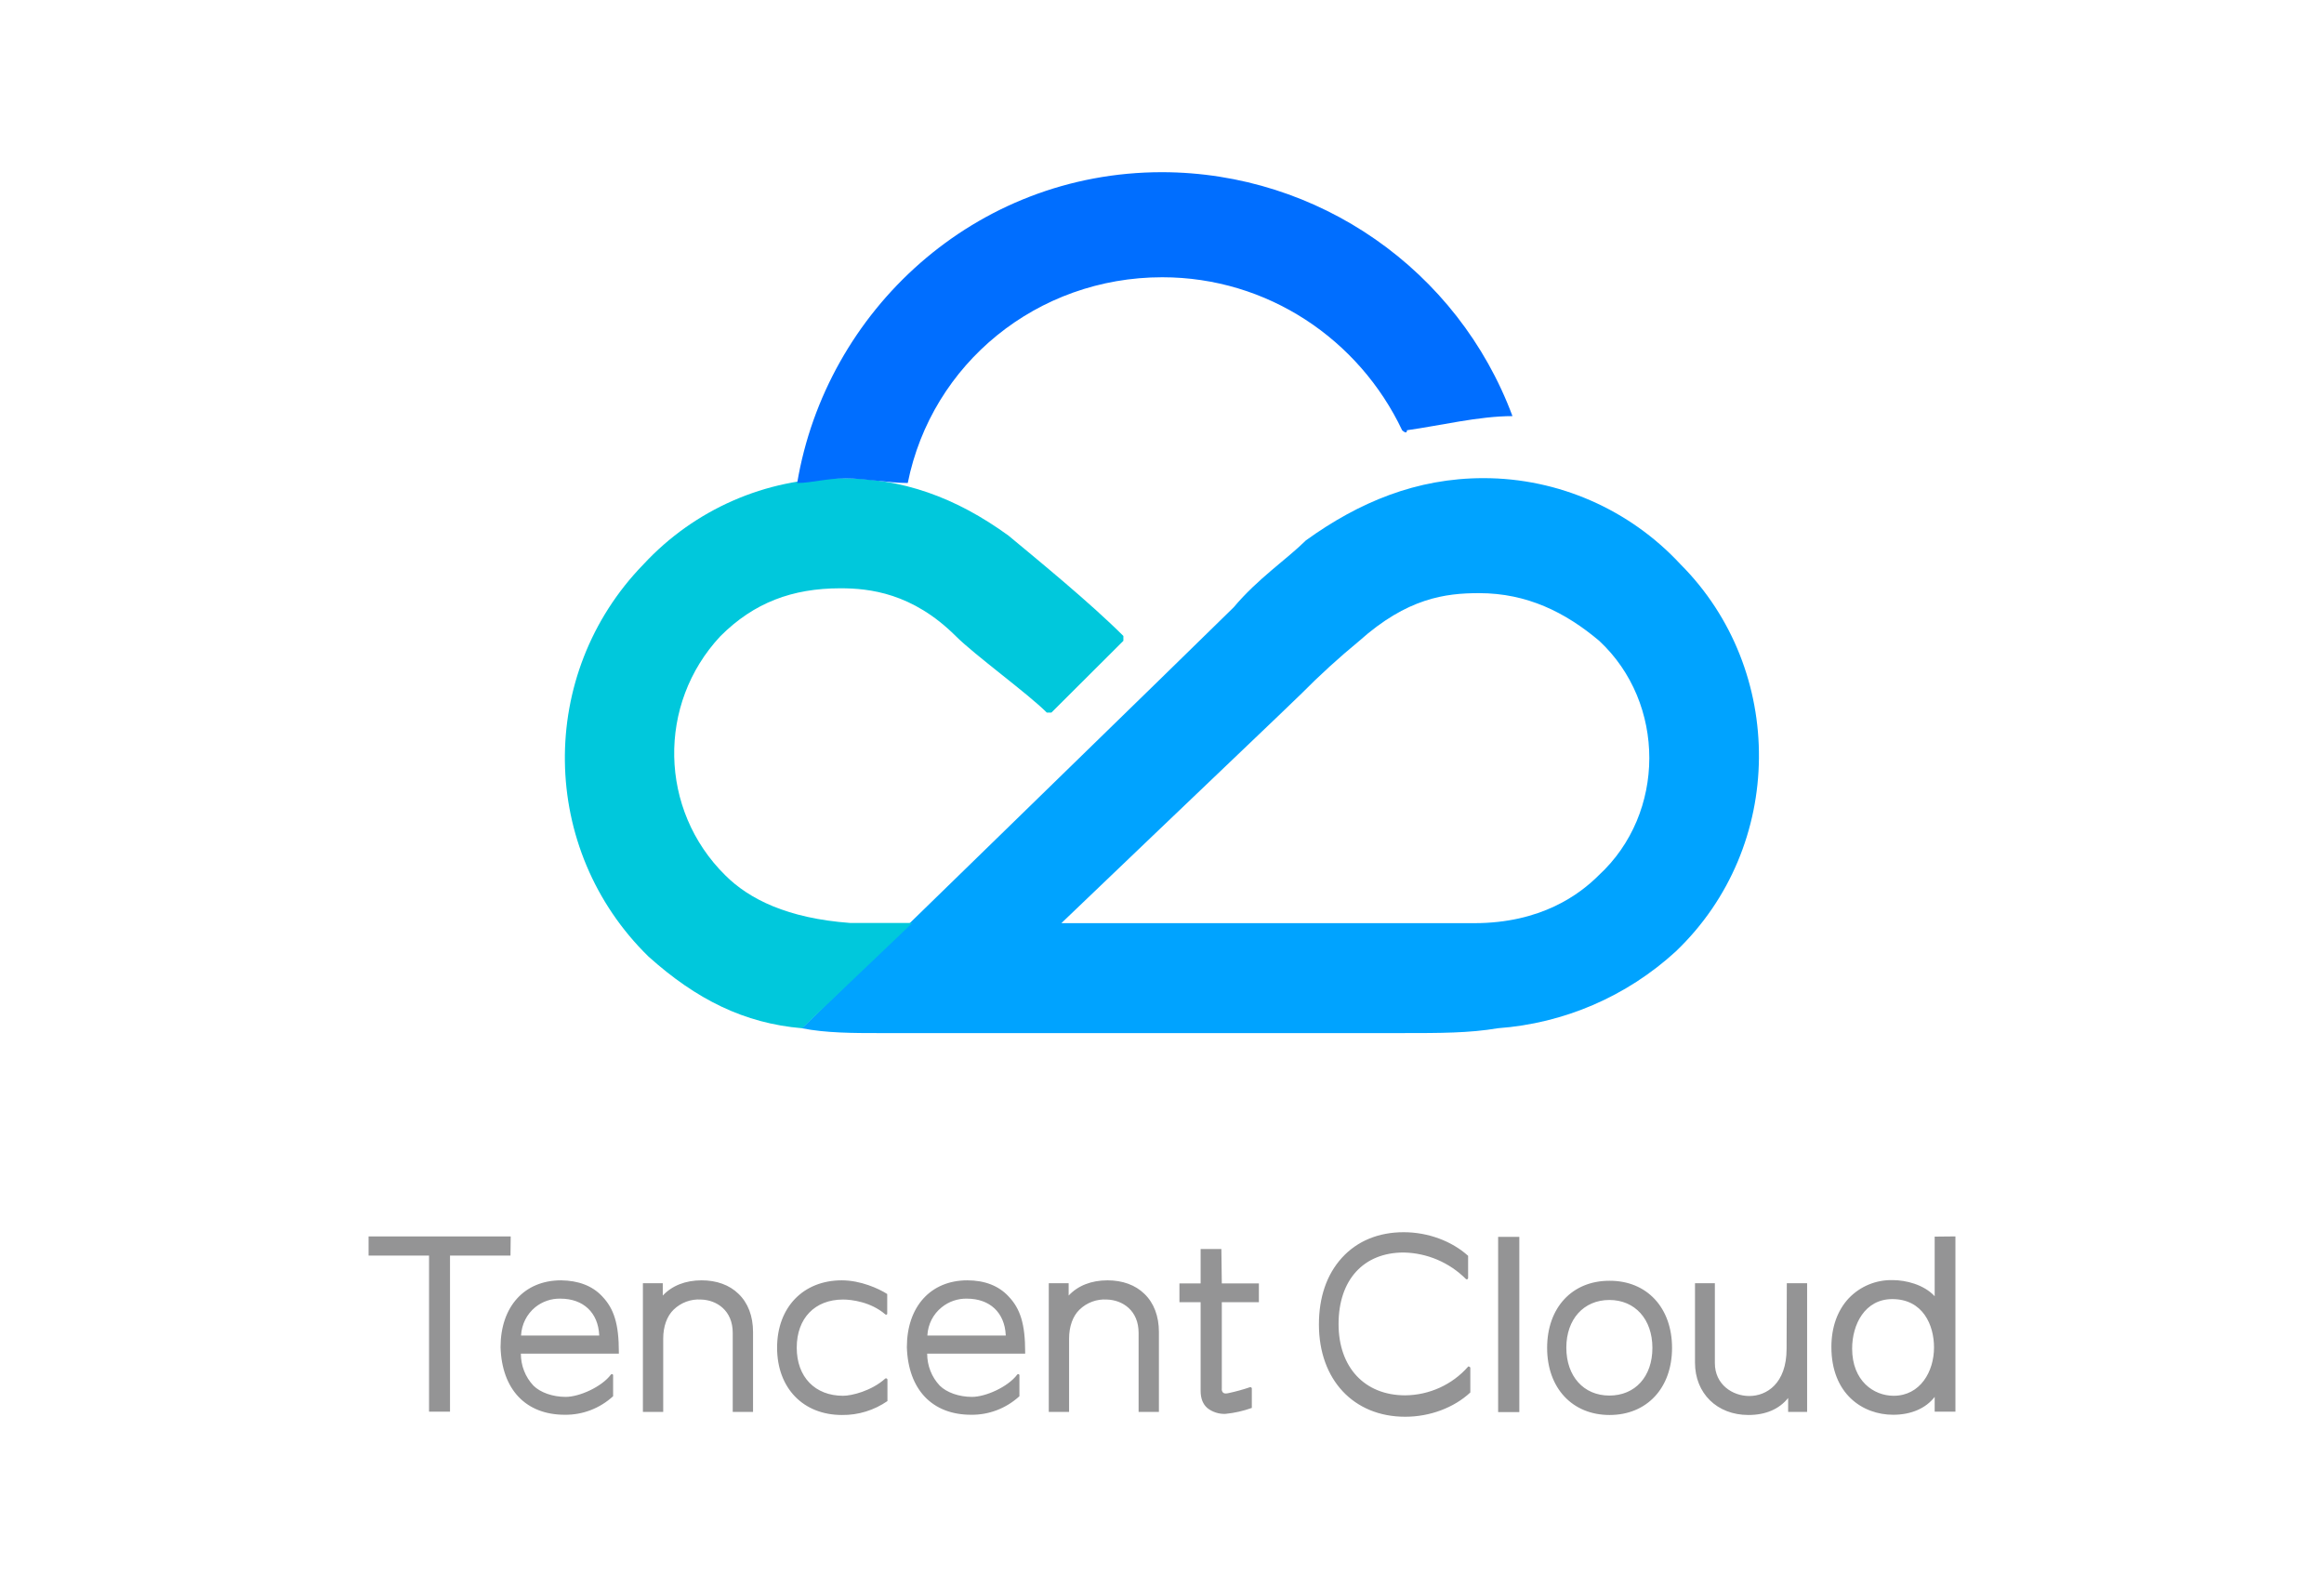
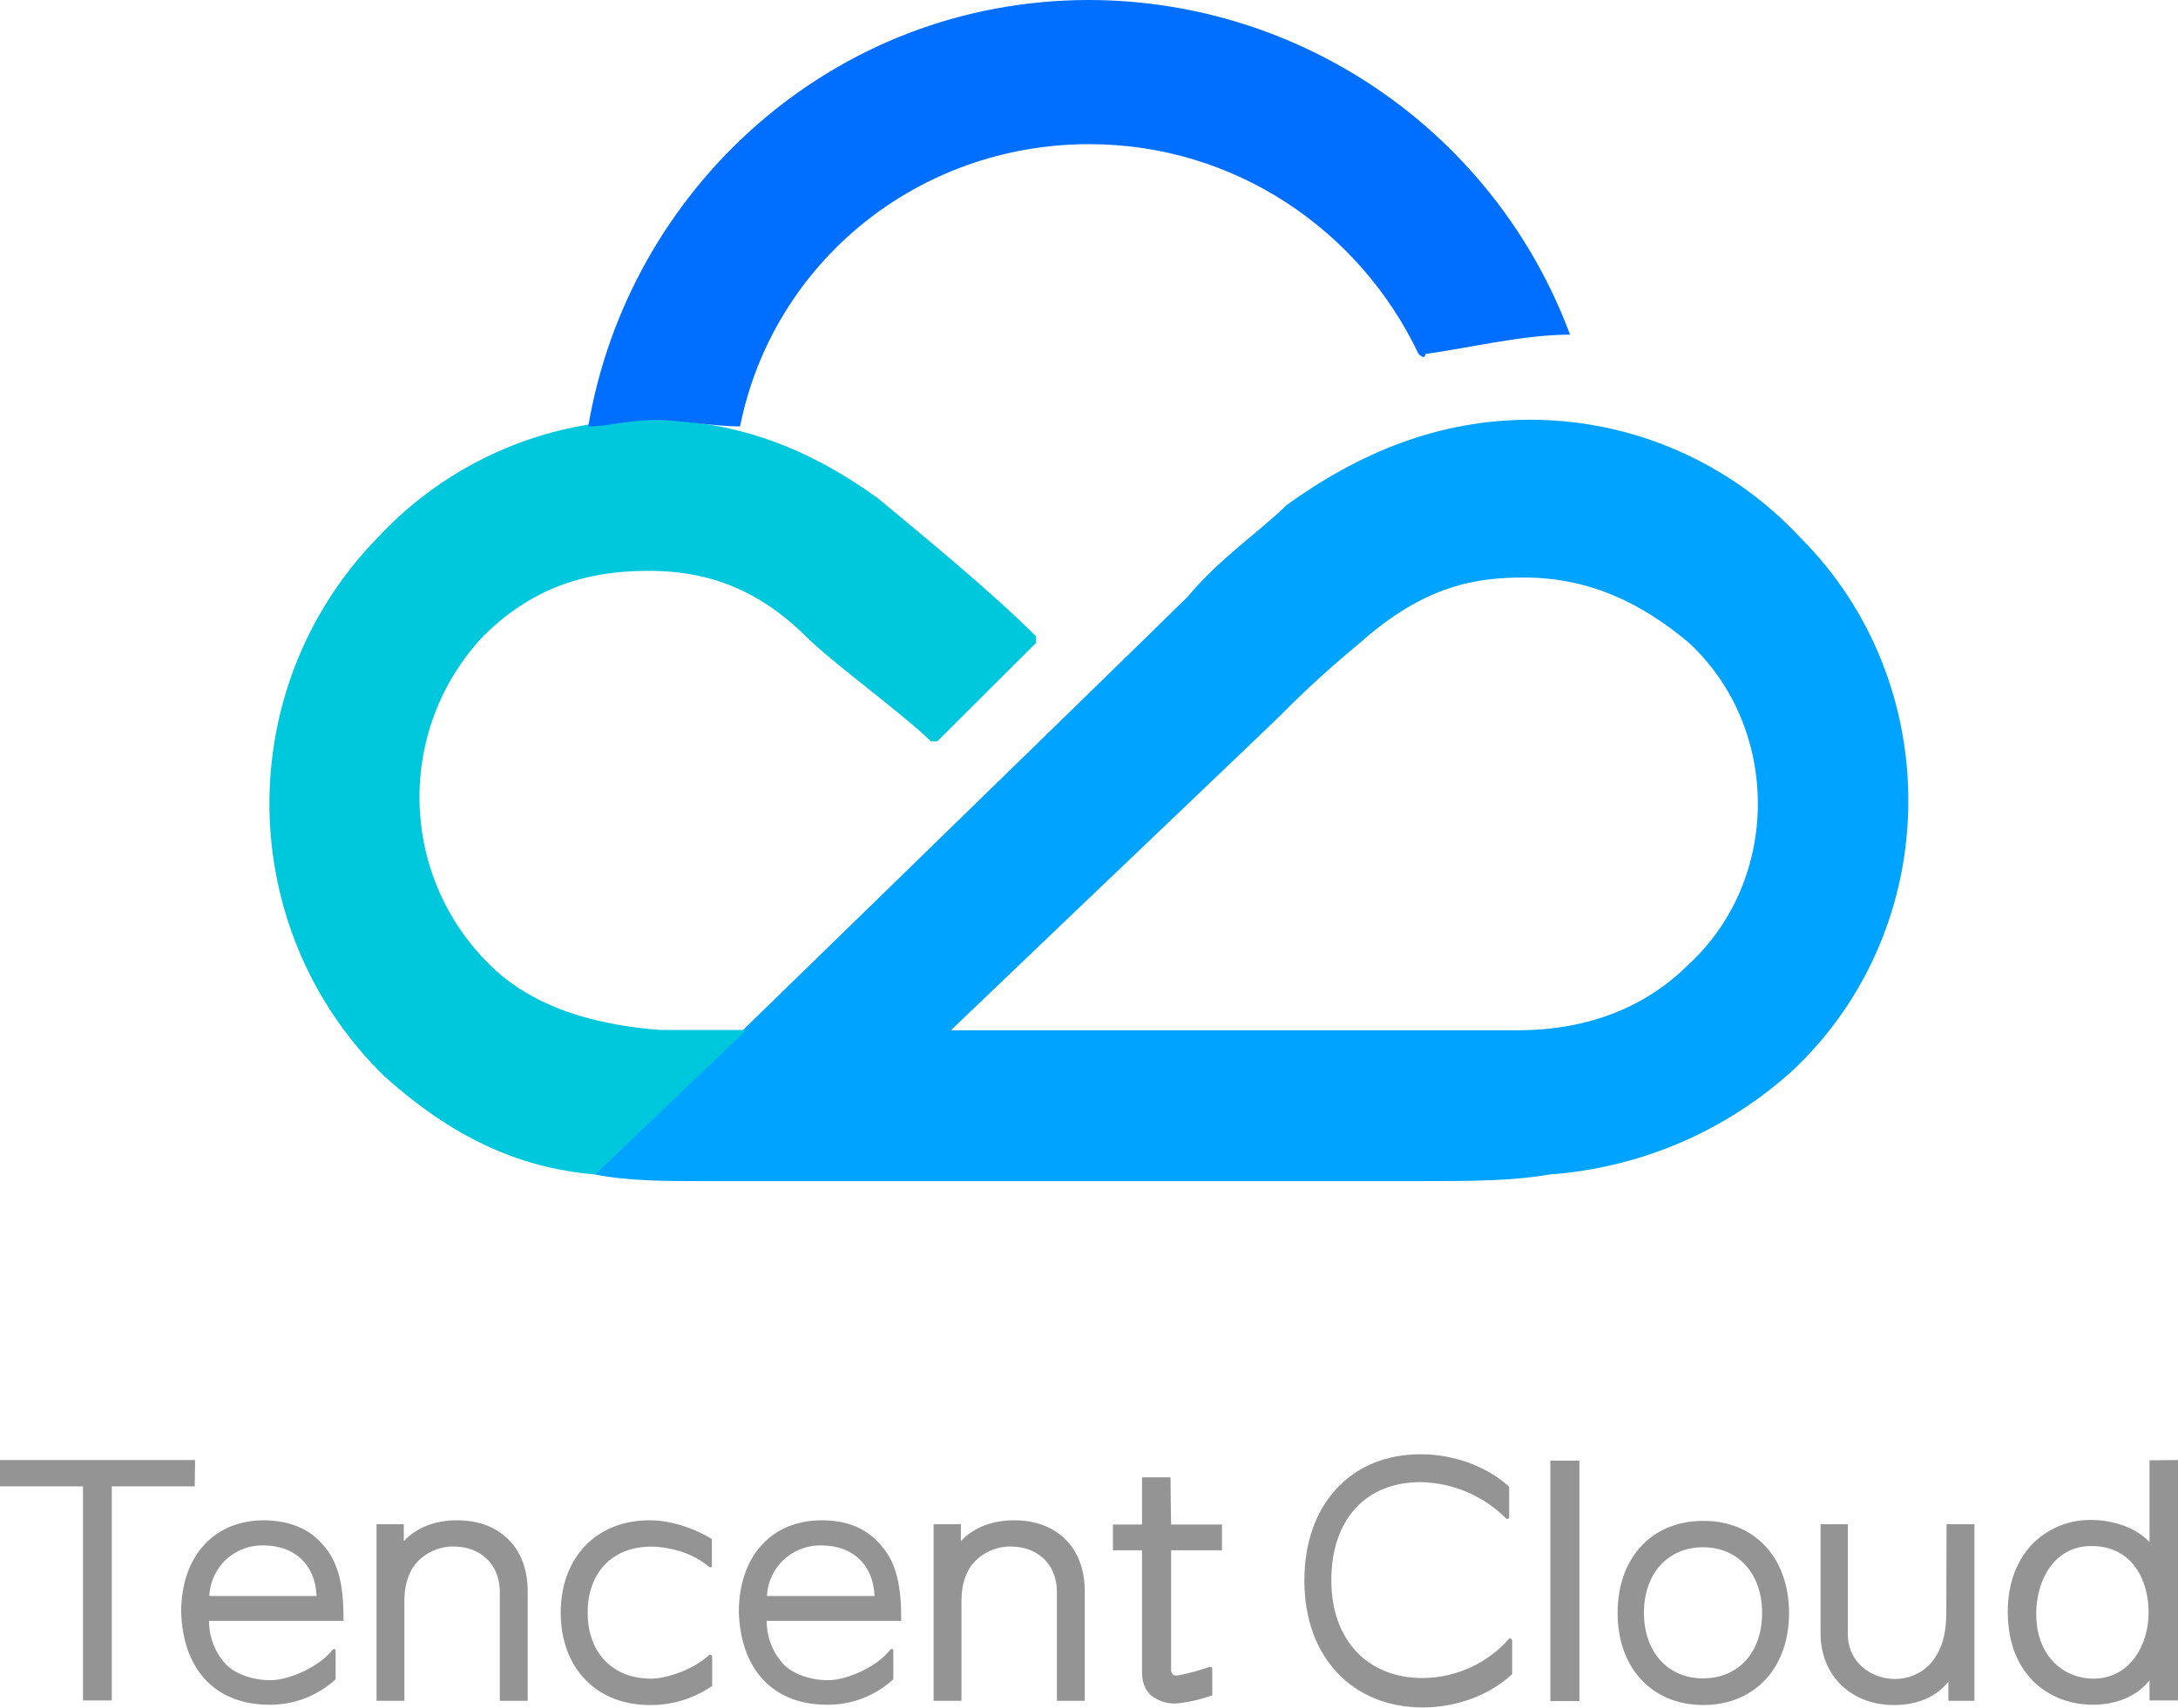
- <svg xmlns="http://www.w3.org/2000/svg" version="1.0" id="Layer_1" x="0px" y="0px" viewBox="0 0 1053 719.6" style="enable-background:new 0 0 1053 719.6;" xml:space="preserve">
+ <svg xmlns="http://www.w3.org/2000/svg" version="1.0" id="Layer_1" x="0px" y="0px" viewBox="167.00 78.00 719.00 563.80" style="enable-background:new 0 0 1053 719.6;" xml:space="preserve">
  <style type="text/css">
	.st0{fill:#949495;}
	.st1{fill:#00A3FF;}
	.st2{fill:#00C8DC;}
	.st3{fill:#006EFF;}
</style>
  <path class="st0" d="M665.2,619.1c-7.2,8.2-17.6,12.9-28.5,13c-18.4,0-30.2-12.7-30.2-32.3c0-20,11.3-32.4,29.5-32.4  c10.6,0.2,20.7,4.5,28.2,12c0.2,0.2,0.6,0.2,0.8,0c0,0,0,0,0,0c0.1-0.1,0.2-0.3,0.2-0.4v-10.1c-7.4-6.7-18.2-10.7-29.2-10.7  c-11.4,0-21.1,4-28,11.6s-10.4,17.9-10.4,30.2c0,25,15.7,41.8,39.1,41.8c11.2,0,22.1-4.1,29.5-11v-11.1c0-0.3-0.3-0.6-0.6-0.6  C665.5,618.9,665.3,619,665.2,619.1 M231.4,560.1H167v8.7h27.4v70.7h9.5v-70.7h27.4L231.4,560.1z M858,632.3  c-9,0-18.8-6.7-18.8-21.4c0-10.8,5.7-22.4,18.2-22.4c13.9,0,18.9,11.8,18.9,21.9C876.3,621.4,870,632.3,858,632.3z M876.6,560.2v27  c-4.9-5.3-13.1-7.3-19-7.3c-7.5-0.2-14.8,2.8-20,8.3c-5.1,5.5-7.8,13.1-7.8,22c0,21.2,14.1,30.7,28,30.7c8.1,0,14.8-2.9,18.8-8.1  v6.7h9.4v-79.4L876.6,560.2L876.6,560.2z M678.8,639.7h9.6v-79.4h-9.6V639.7z M352.1,610.5c0,18.3,11.8,30.5,29.4,30.5  c7.3,0.1,14.5-2.1,20.6-6.3V625c0-0.3-0.3-0.6-0.6-0.6c-0.1,0-0.3,0-0.4,0.1c-6.2,5.6-15.2,7.8-19.1,7.8c-12.7,0-21-8.5-21-21.8  s8.2-21.8,21-21.8c3.9,0,12.6,1.1,19.1,6.7c0.2,0.2,0.6,0.2,0.8,0c0.1-0.1,0.1-0.2,0.1-0.4v-8.8c-3.9-2.5-12.1-6.2-20.6-6.2  C363.9,580,352.1,592.3,352.1,610.5 M236.1,605v-0.2c0.3-4.9,2.6-9.5,6.4-12.6c3.2-2.6,7.3-4,11.4-3.9c10.4,0,17.1,6.3,17.6,16.5  v0.2H236.1z M254.2,580c-16.6,0-27.4,11.9-27.4,30.3c0.6,19.2,11.5,30.6,29.1,30.6c8.1,0.1,15.9-2.9,21.9-8.4v-9.5  c0-0.3-0.3-0.6-0.6-0.5c-0.1,0-0.3,0.1-0.4,0.2c-4.2,5.6-14.3,10.1-20.5,10.1c-5.9,0-11.5-2-14.6-5.1c-3.7-3.9-5.7-9.1-5.7-14.5  h44.4v-0.7c0-12.5-2.1-19.6-7.6-25.3C268.4,582.5,262.1,580.1,254.2,580L254.2,580z M809.5,611c0,15.8-9.1,21.4-16.9,21.4  c-7.6,0-15.6-5.2-15.6-14.9v-36.2h-9v36c0,13.9,10,23.7,24.2,23.7c7.9,0,14-2.7,18-7.7v6.3h8.6v-58.3h-9.2L809.5,611z M317.9,580  c-7.3,0-13.4,2.4-17.6,6.9v-5.6h-9v58.3h9.2v-33.2c0-5.5,1.7-10.2,4.7-13.1c3.3-3.2,7.8-4.9,12.4-4.6c7.2,0.2,14.4,5,14.4,15.1v35.8  h9.2v-36.2c0-7.2-2.3-13.2-6.6-17.3C330.5,582.1,324.7,580,317.9,580 M420.2,605v-0.2c0.3-4.9,2.6-9.5,6.5-12.6  c3.2-2.6,7.3-4,11.4-3.9c10.4,0,17.1,6.3,17.6,16.5v0.2L420.2,605z M438.3,580c-16.6,0-27.4,11.9-27.4,30.3  c0.6,19.2,11.5,30.6,29.1,30.6c8.1,0.1,15.9-2.9,21.9-8.4v-9.5c0-0.3-0.3-0.6-0.6-0.5c-0.2,0-0.3,0.1-0.4,0.2  c-4.2,5.6-14.3,10.1-20.5,10.1c-5.9,0-11.5-2-14.6-5.1c-3.7-3.9-5.7-9.1-5.7-14.5h44.4v-0.7c0-12.5-2.1-19.6-7.6-25.3  C452.5,582.5,446.2,580,438.3,580L438.3,580z M501.8,580c-7.3,0-13.4,2.4-17.6,6.9v-5.6h-9v58.3h9.2v-33.2c0-5.5,1.7-10.2,4.7-13.1  c3.3-3.2,7.8-4.9,12.4-4.6c7.2,0.2,14.4,5,14.4,15.1v35.8h9.2v-36.2c0-7.2-2.3-13.2-6.6-17.3C514.4,582.1,508.6,580,501.8,580   M553.4,565.8H544v15.6h-9.6v8.5h9.6v40.1c0,3.5,1,6.1,3.1,7.9c2.3,1.8,5.2,2.7,8.1,2.6c4.1-0.4,8.1-1.3,12-2.7v-8.8  c0-0.3-0.3-0.6-0.6-0.6c-0.1,0-0.1,0-0.2,0c-3.2,1.1-6.5,2-9.8,2.7c-1,0.2-1.8,0.3-2.4-0.2c-0.5-0.5-0.7-1.2-0.6-1.8v-39.2h16.8  v-8.5h-16.8L553.4,565.8z M729.2,632.2c-11.7,0-19.5-8.8-19.5-21.7l0,0c0-12.9,7.9-21.6,19.5-21.6s19.5,8.7,19.5,21.7  S740.9,632.2,729.2,632.2 M729.2,580.2c-16.9,0-28.2,12.2-28.2,30.4s11.4,30.4,28.3,30.4s28.3-12.2,28.3-30.4  S746.2,580.1,729.2,580.2" />
  <path class="st1" d="M724.4,396.5c-8.7,8.7-26.1,21.7-56.5,21.7h-187c56.5-54.1,104.4-99.6,108.8-104c8.3-8.4,17-16.3,26.1-23.8  c21.8-19.5,39.1-21.7,54.4-21.7c21.7,0,39.1,8.7,54.4,21.6C754.9,318.5,754.9,368.4,724.4,396.5z M761.4,255.6  c-23-24.8-55.3-39-89.2-39c-30.4,0-56.5,10.9-80.5,28.2c-8.8,8.7-21.8,17.3-32.7,30.3c-8.7,8.7-195.7,190.7-195.7,190.7  c10.9,2.2,23.9,2.2,34.8,2.2h237.1c17.4,0,30.5,0,43.5-2.2c30-2.2,58.3-14.4,80.5-34.7C809.2,383.5,809.2,303.4,761.4,255.6  L761.4,255.6z" />
  <path class="st2" d="M456.9,242.6c-23.9-17.3-47.9-26-76.1-26c-33.9,0-66.2,14.2-89.2,39c-48.4,49.7-47.4,129.2,2.2,177.7  c21.7,19.5,43.5,30.3,69.6,32.5l50-47.7h-28.3c-28.3-2.1-45.7-10.8-56.5-21.6c-30-29.6-30.9-77.6-2.2-108.3  c15.2-15.2,32.6-21.7,54.4-21.7c13.1,0,32.6,2.1,52.2,21.6c8.7,8.7,32.6,26,41.3,34.7h2.1l32.6-32.5v-2.2  C493.9,273,470,253.5,456.9,242.6" />
  <path class="st3" d="M685.3,188.5c-24.7-66.3-88-110.4-158.8-110.5c-84.8,0-152.2,62.8-165.3,140.8c6.5,0,13.1-2.1,21.8-2.1  c8.7,0,19.6,2.1,28.3,2.1c10.9-54.2,58.7-93.2,115.3-93.2c47.8,0,89.2,28.2,108.7,69.3c0,0,2.2,2.2,2.2,0  C652.6,192.8,670,188.5,685.3,188.5L685.3,188.5" />
</svg>
